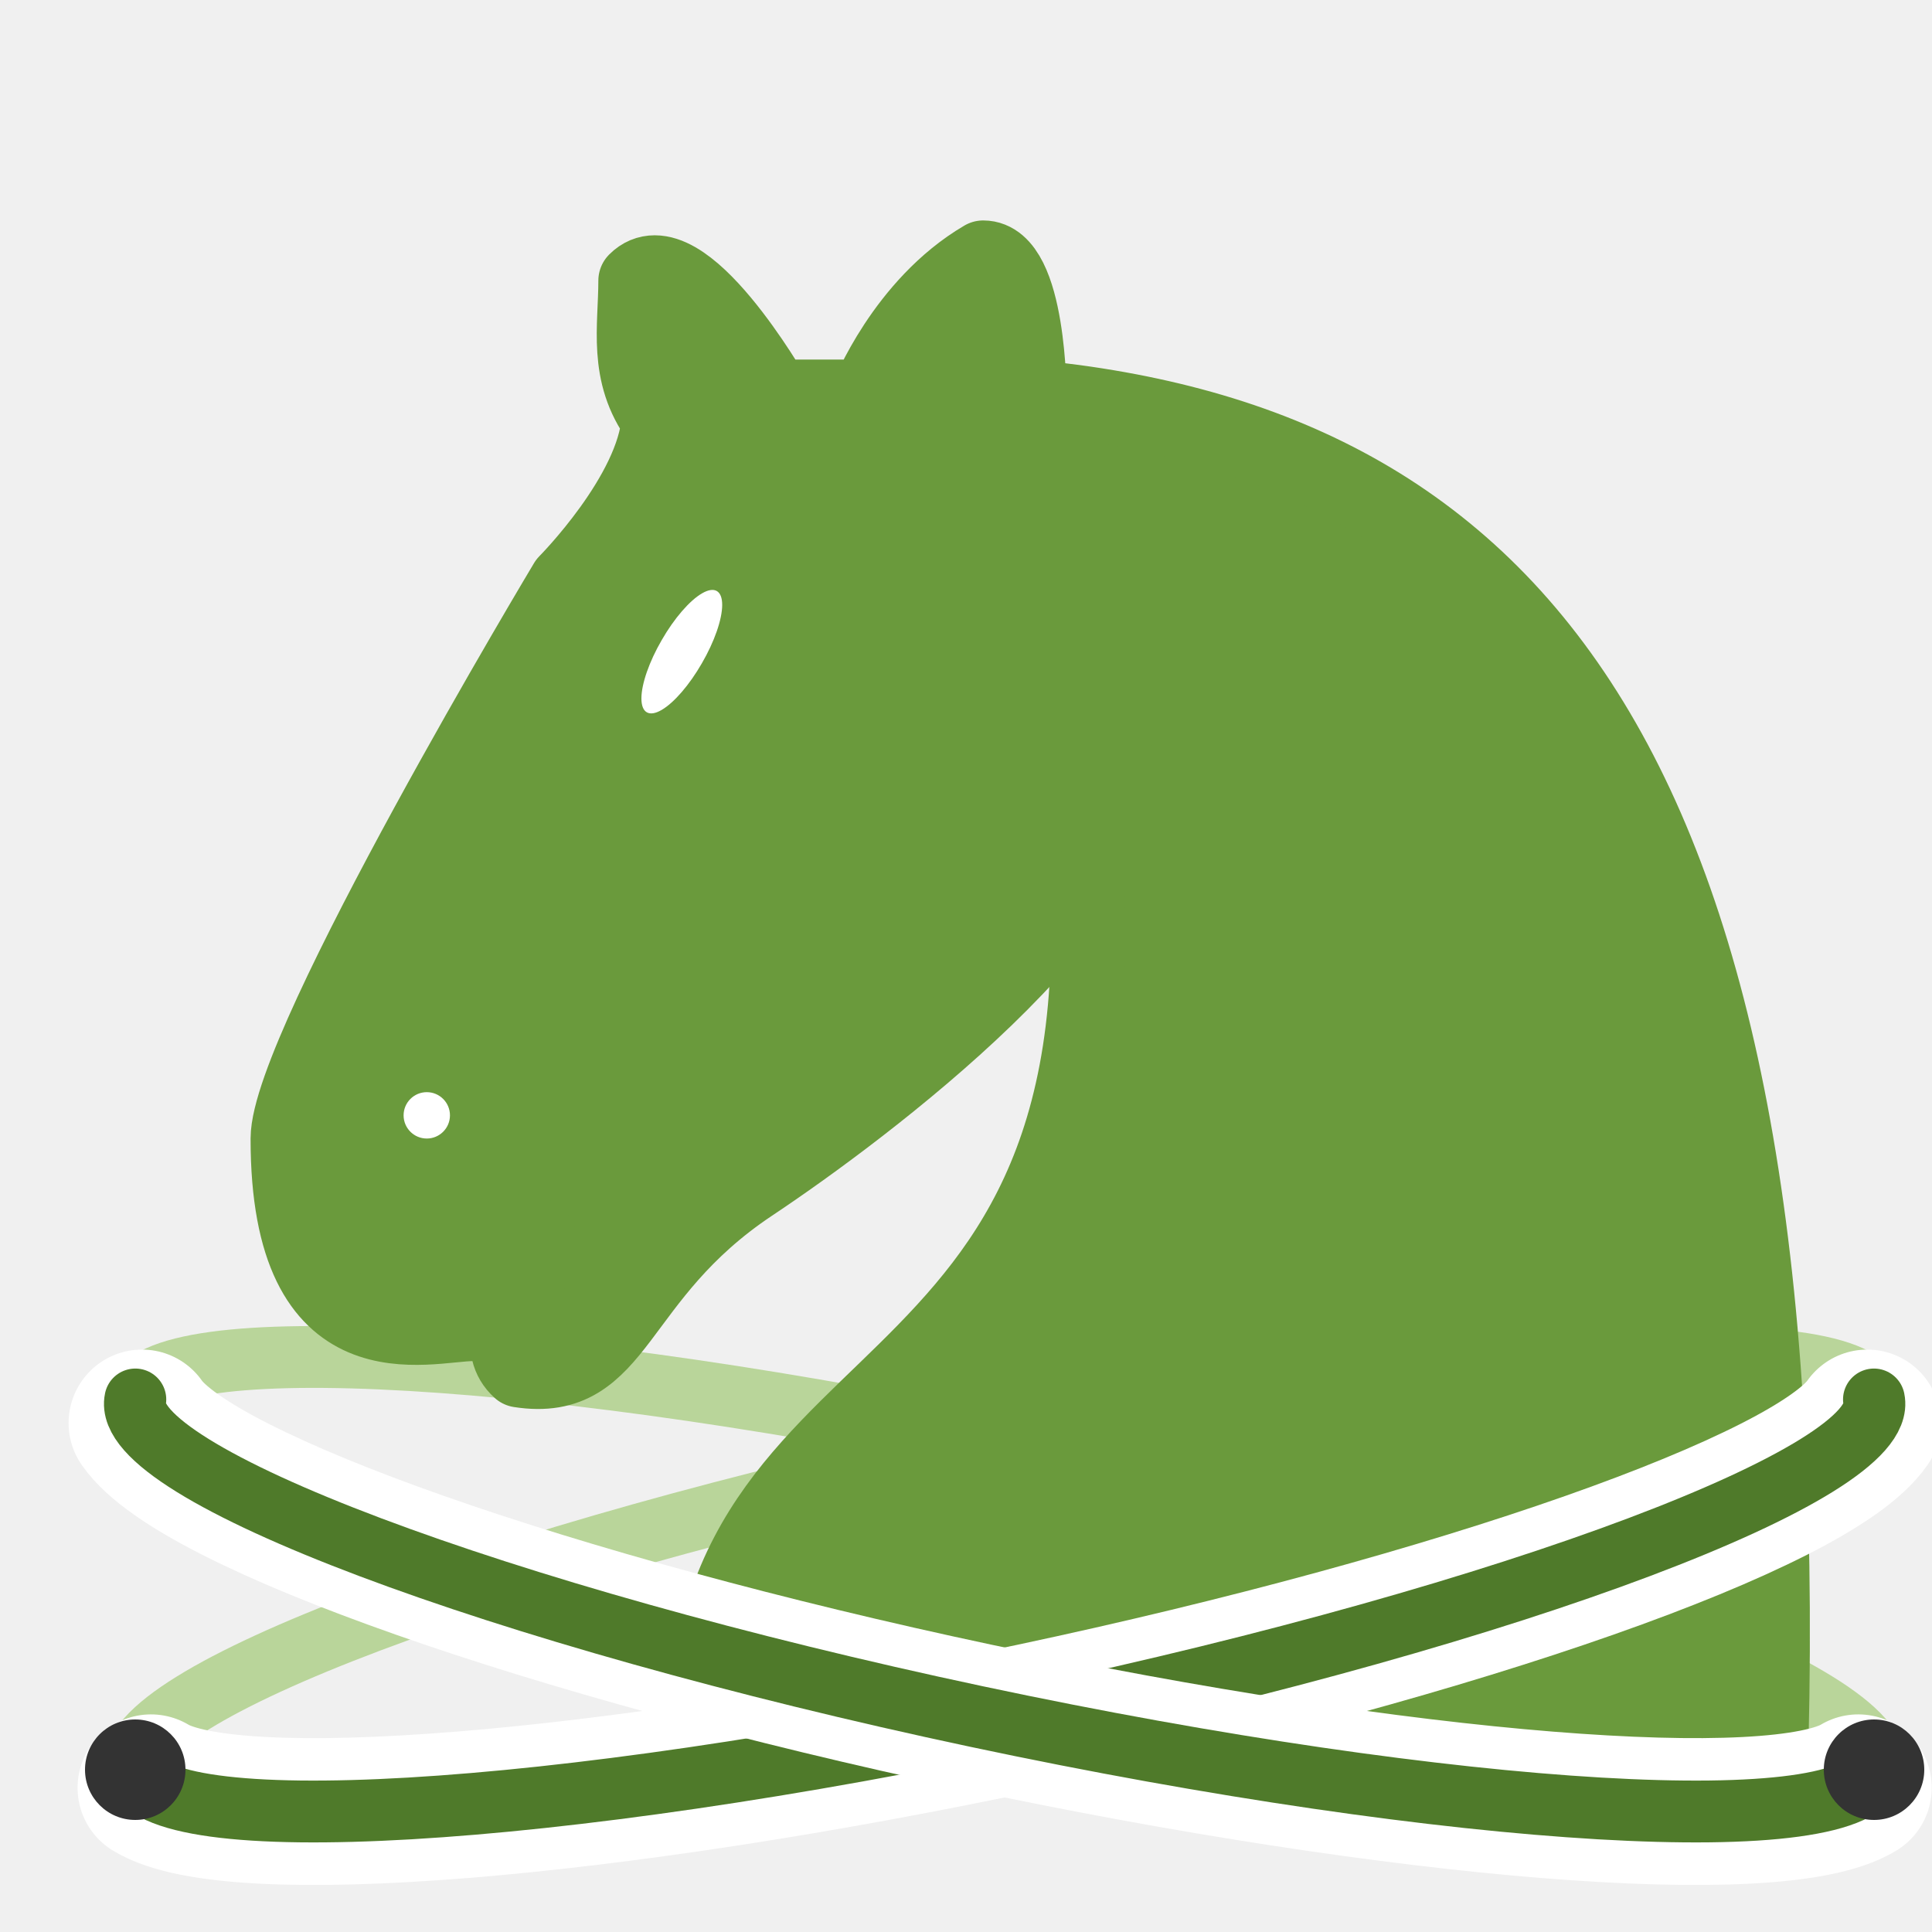
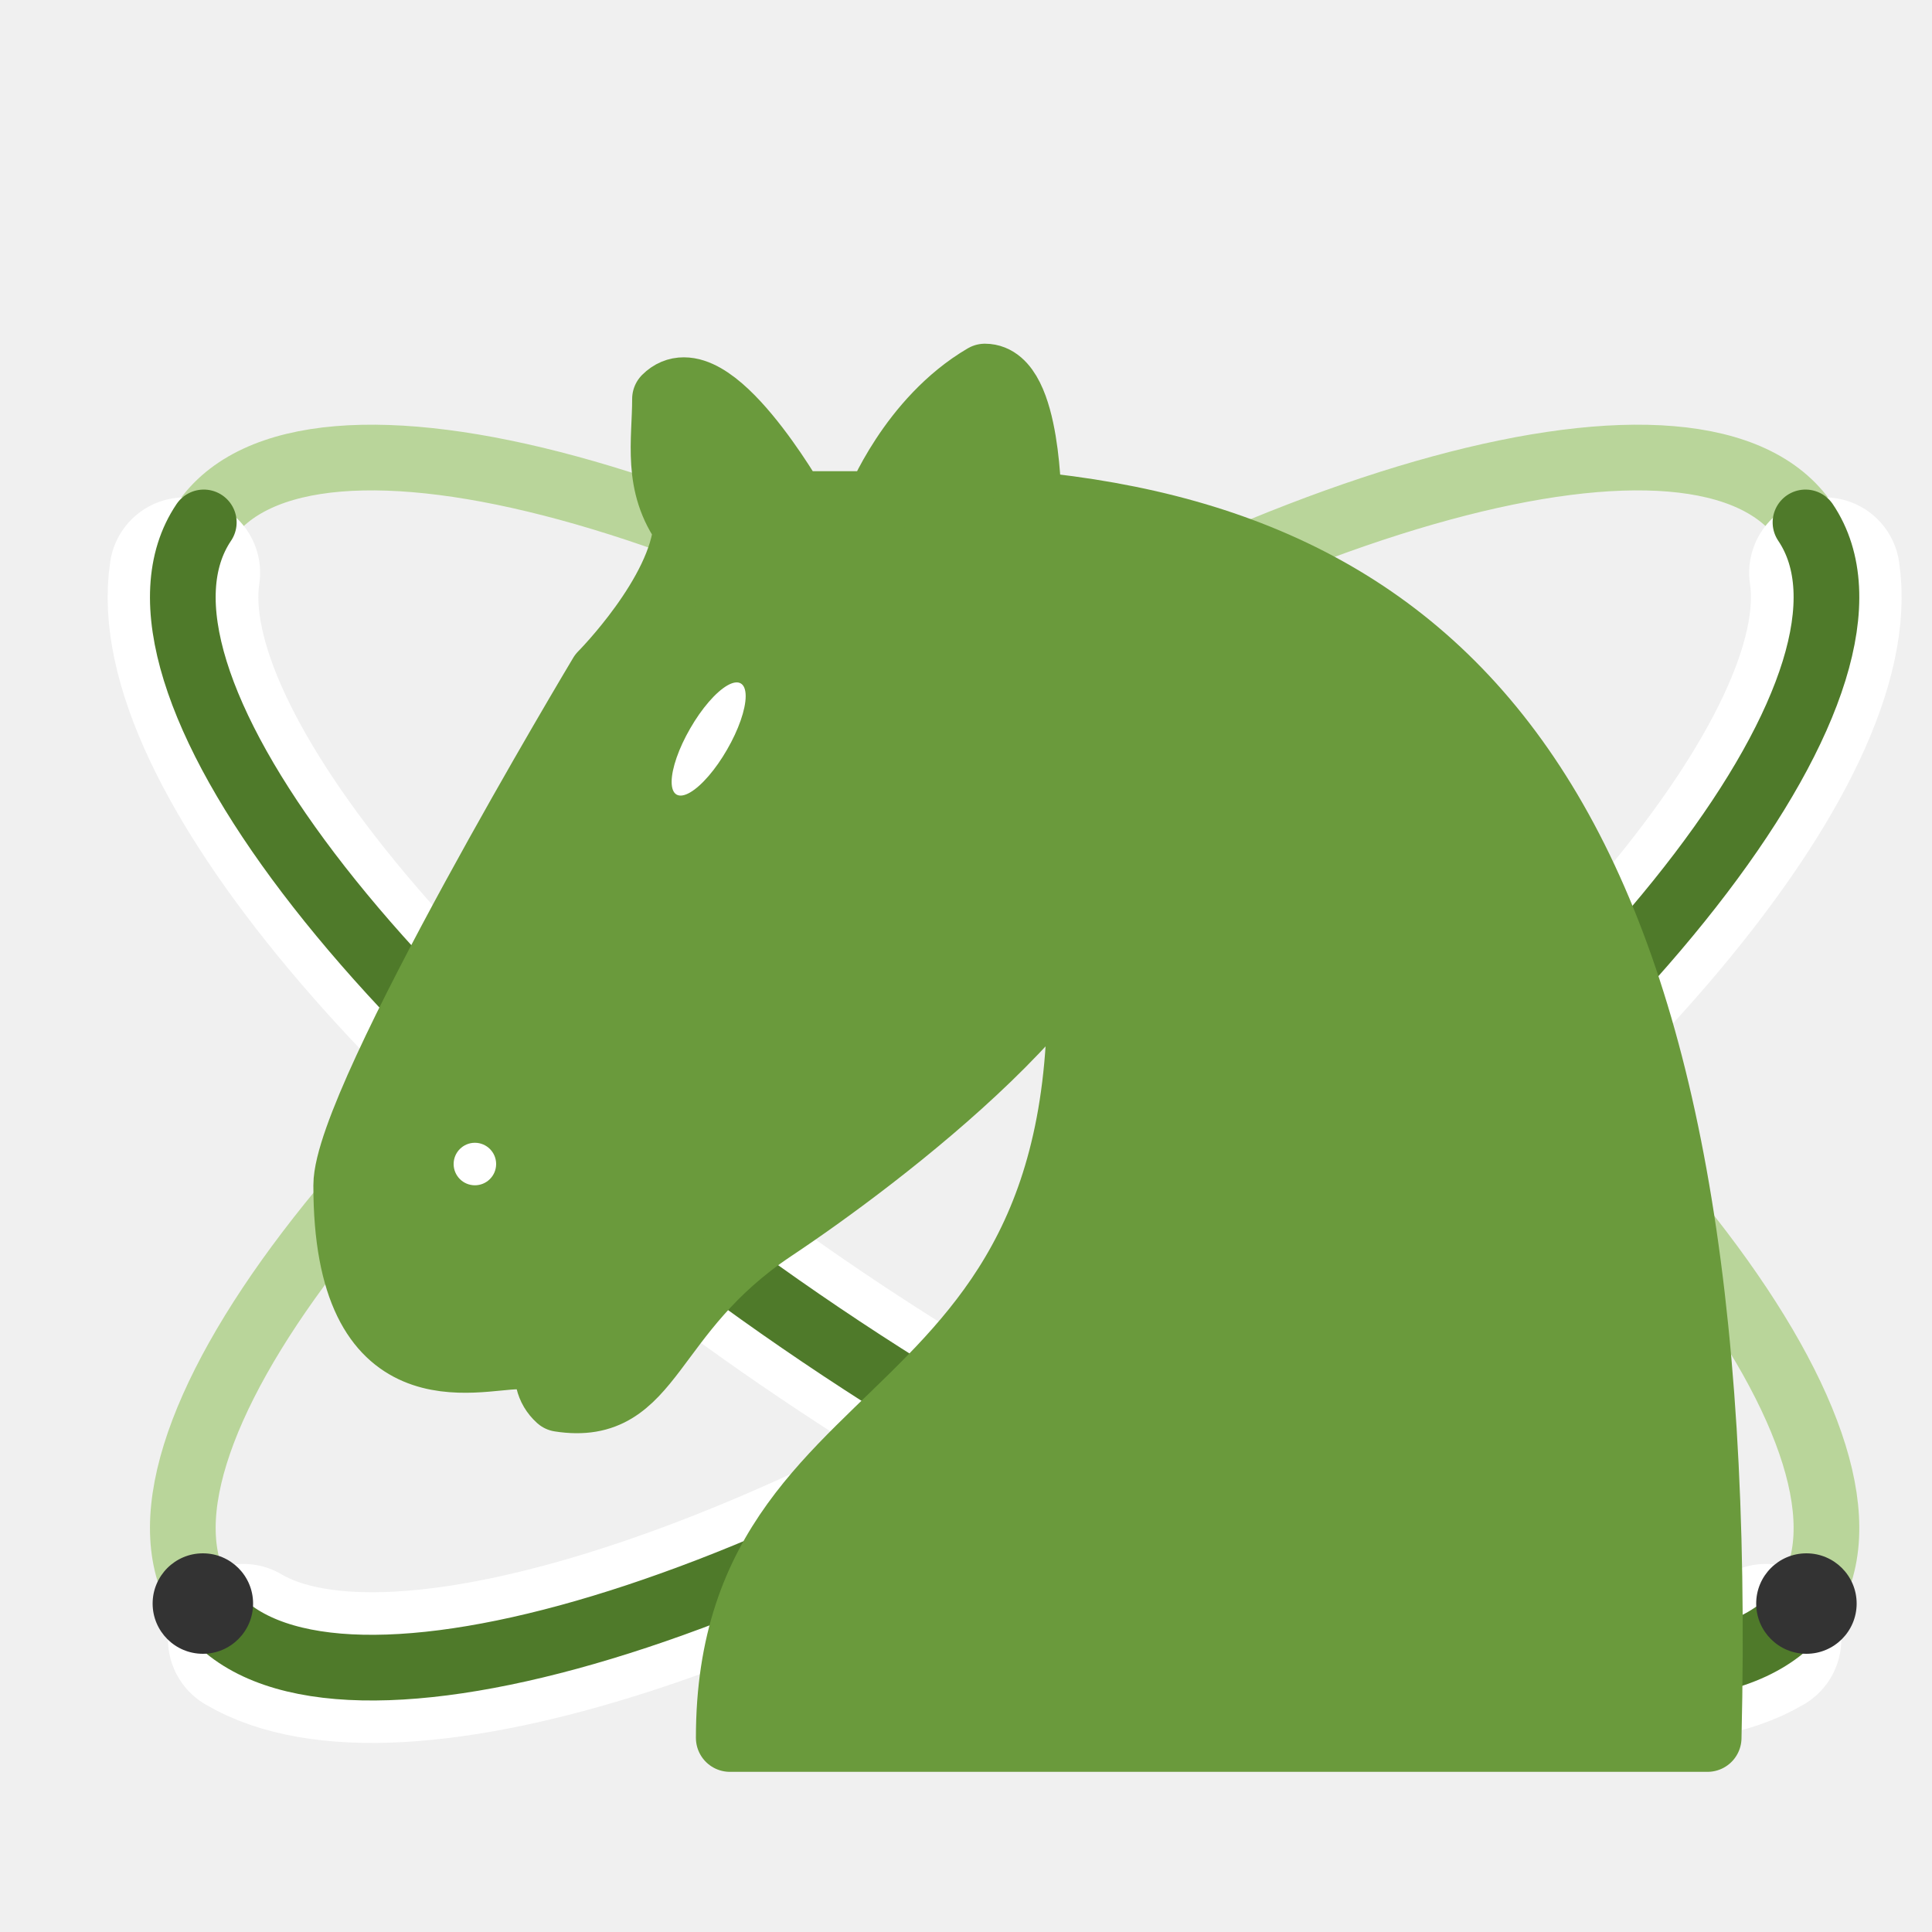
<svg xmlns="http://www.w3.org/2000/svg" viewBox="0 0 100 100">
-   <path d="M-46 0 A46 7 0 0 1 46 0" fill="none" stroke="#b9d59a" stroke-width="3.2" stroke-linecap="round" transform="translate(52 82) rotate(-12)" />
-   <path d="M-46 0 A46 7 0 0 1 46 0" fill="none" stroke="#b9d59a" stroke-width="3.2" stroke-linecap="round" transform="translate(52 82) rotate(12)" />
-   <g transform="translate(0.49 -3.47) scale(2.4)" fill="#6a9a3c" stroke="#6a9a3c" stroke-width="1.6" stroke-linejoin="round" stroke-linecap="round">
+   <path d="M-50 0 A50 17 0 0 1 50 0" fill="none" stroke="#b9d59a" stroke-width="3.4" stroke-linecap="round" transform="translate(52 55) rotate(-34)" />
+   <path d="M-50 0 A50 17 0 0 1 50 0" fill="none" stroke="#b9d59a" stroke-width="3.4" stroke-linecap="round" transform="translate(52 55) rotate(34)" />
+   <path d="M-49.36 2.71 A50 17 0 0 0 49.36 2.71" fill="none" stroke="#ffffff" stroke-width="7.8" stroke-linecap="round" transform="translate(52 55) rotate(-34)" />
+   <path d="M-50 0 A50 17 0 0 0 50 0" fill="none" stroke="#4f7a2a" stroke-width="3.4" stroke-linecap="round" transform="translate(52 55) rotate(-34)" />
+   <path d="M-49.36 2.71 A50 17 0 0 0 49.36 2.71" fill="none" stroke="#ffffff" stroke-width="7.8" stroke-linecap="round" transform="translate(52 55) rotate(34)" />
+   <path d="M-50 0 A50 17 0 0 0 50 0" fill="none" stroke="#4f7a2a" stroke-width="3.4" stroke-linecap="round" transform="translate(52 55) rotate(34)" />
+   <circle cx="10.5" cy="83.0" r="2.6" fill="#333" />
+   <circle cx="93.5" cy="83.0" r="2.6" fill="#333" />
+   <g transform="translate(4.78 4.15) scale(2.2)" fill="#6a9a3c" stroke="#6a9a3c" stroke-width="1.6" stroke-linejoin="round" stroke-linecap="round">
    <path d="M22 10c10.5 1 16.5 8 16 29H15c0-9 10-6.5 8-21" />
    <path d="M24 18c.38 2.91-5.55 7.37-8 9-3 2-2.82 4.34-5 4-1.042-.94 1.41-3.04 0-3-1 0 .19 1.23-1 2-1 0-4.003 1-4-4 0-2 6-12 6-12s1.89-1.9 2-3.5c-.73-.994-.5-2-.5-3 1-1 3 2.5 3 2.5h2s.78-1.992 2.5-3c1 0 1 3 1 3" />
  </g>
-   <g transform="translate(0.49 -3.47) scale(2.4)" fill="#ffffff">
+   <g transform="translate(4.78 4.15) scale(2.2)" fill="#ffffff">
    <path d="M9.5 25.5a.5.5 0 1 1-1 0 .5.5 0 1 1 1 0m5.433-9.75a.5 1.5 30 1 1-.866-.5.5 1.5 30 1 1 .866.5" />
  </g>
-   <path d="M-45.41 1.12 A46 7 0 0 0 45.41 1.12" fill="none" stroke="#ffffff" stroke-width="7.6" stroke-linecap="round" transform="translate(52 82) rotate(-12)" />
-   <path d="M-46 0 A46 7 0 0 0 46 0" fill="none" stroke="#4f7a2a" stroke-width="3.2" stroke-linecap="round" transform="translate(52 82) rotate(-12)" />
-   <path d="M-45.41 1.12 A46 7 0 0 0 45.41 1.12" fill="none" stroke="#ffffff" stroke-width="7.6" stroke-linecap="round" transform="translate(52 82) rotate(12)" />
-   <path d="M-46 0 A46 7 0 0 0 46 0" fill="none" stroke="#4f7a2a" stroke-width="3.2" stroke-linecap="round" transform="translate(52 82) rotate(12)" />
-   <circle cx="7.0" cy="91.6" r="2.6" fill="#333" />
-   <circle cx="97.0" cy="91.6" r="2.6" fill="#333" />
</svg>
